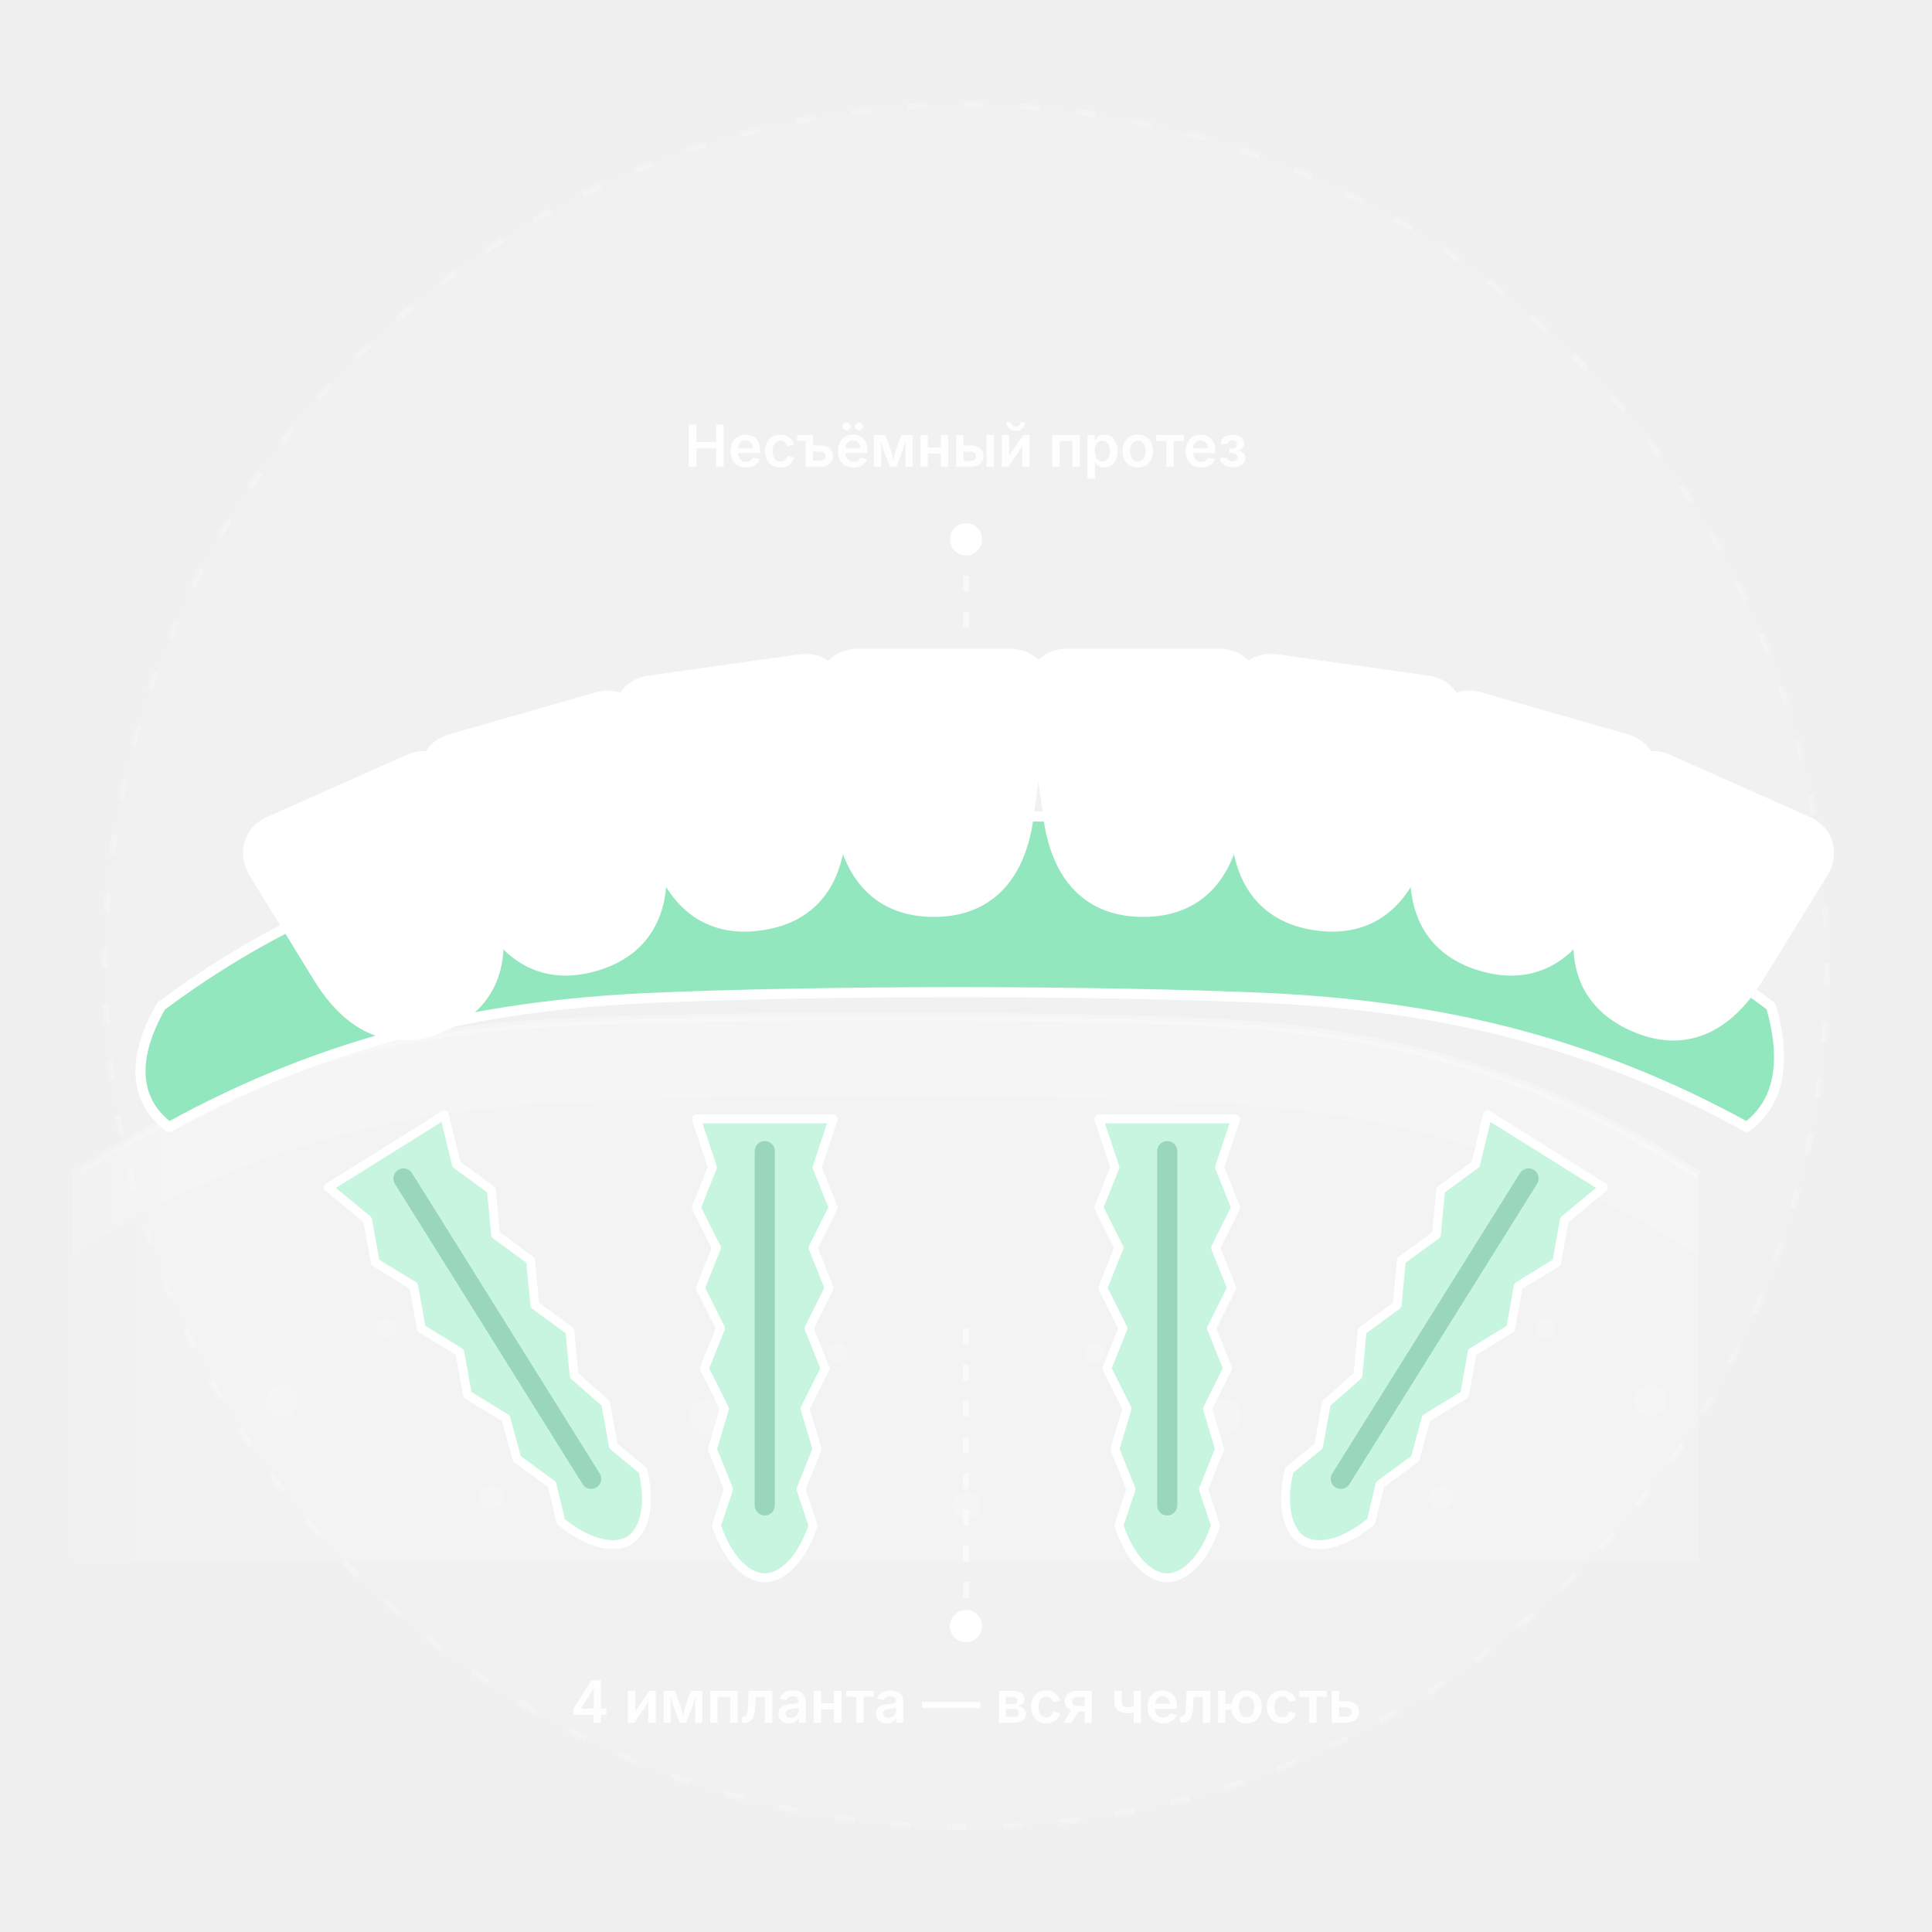
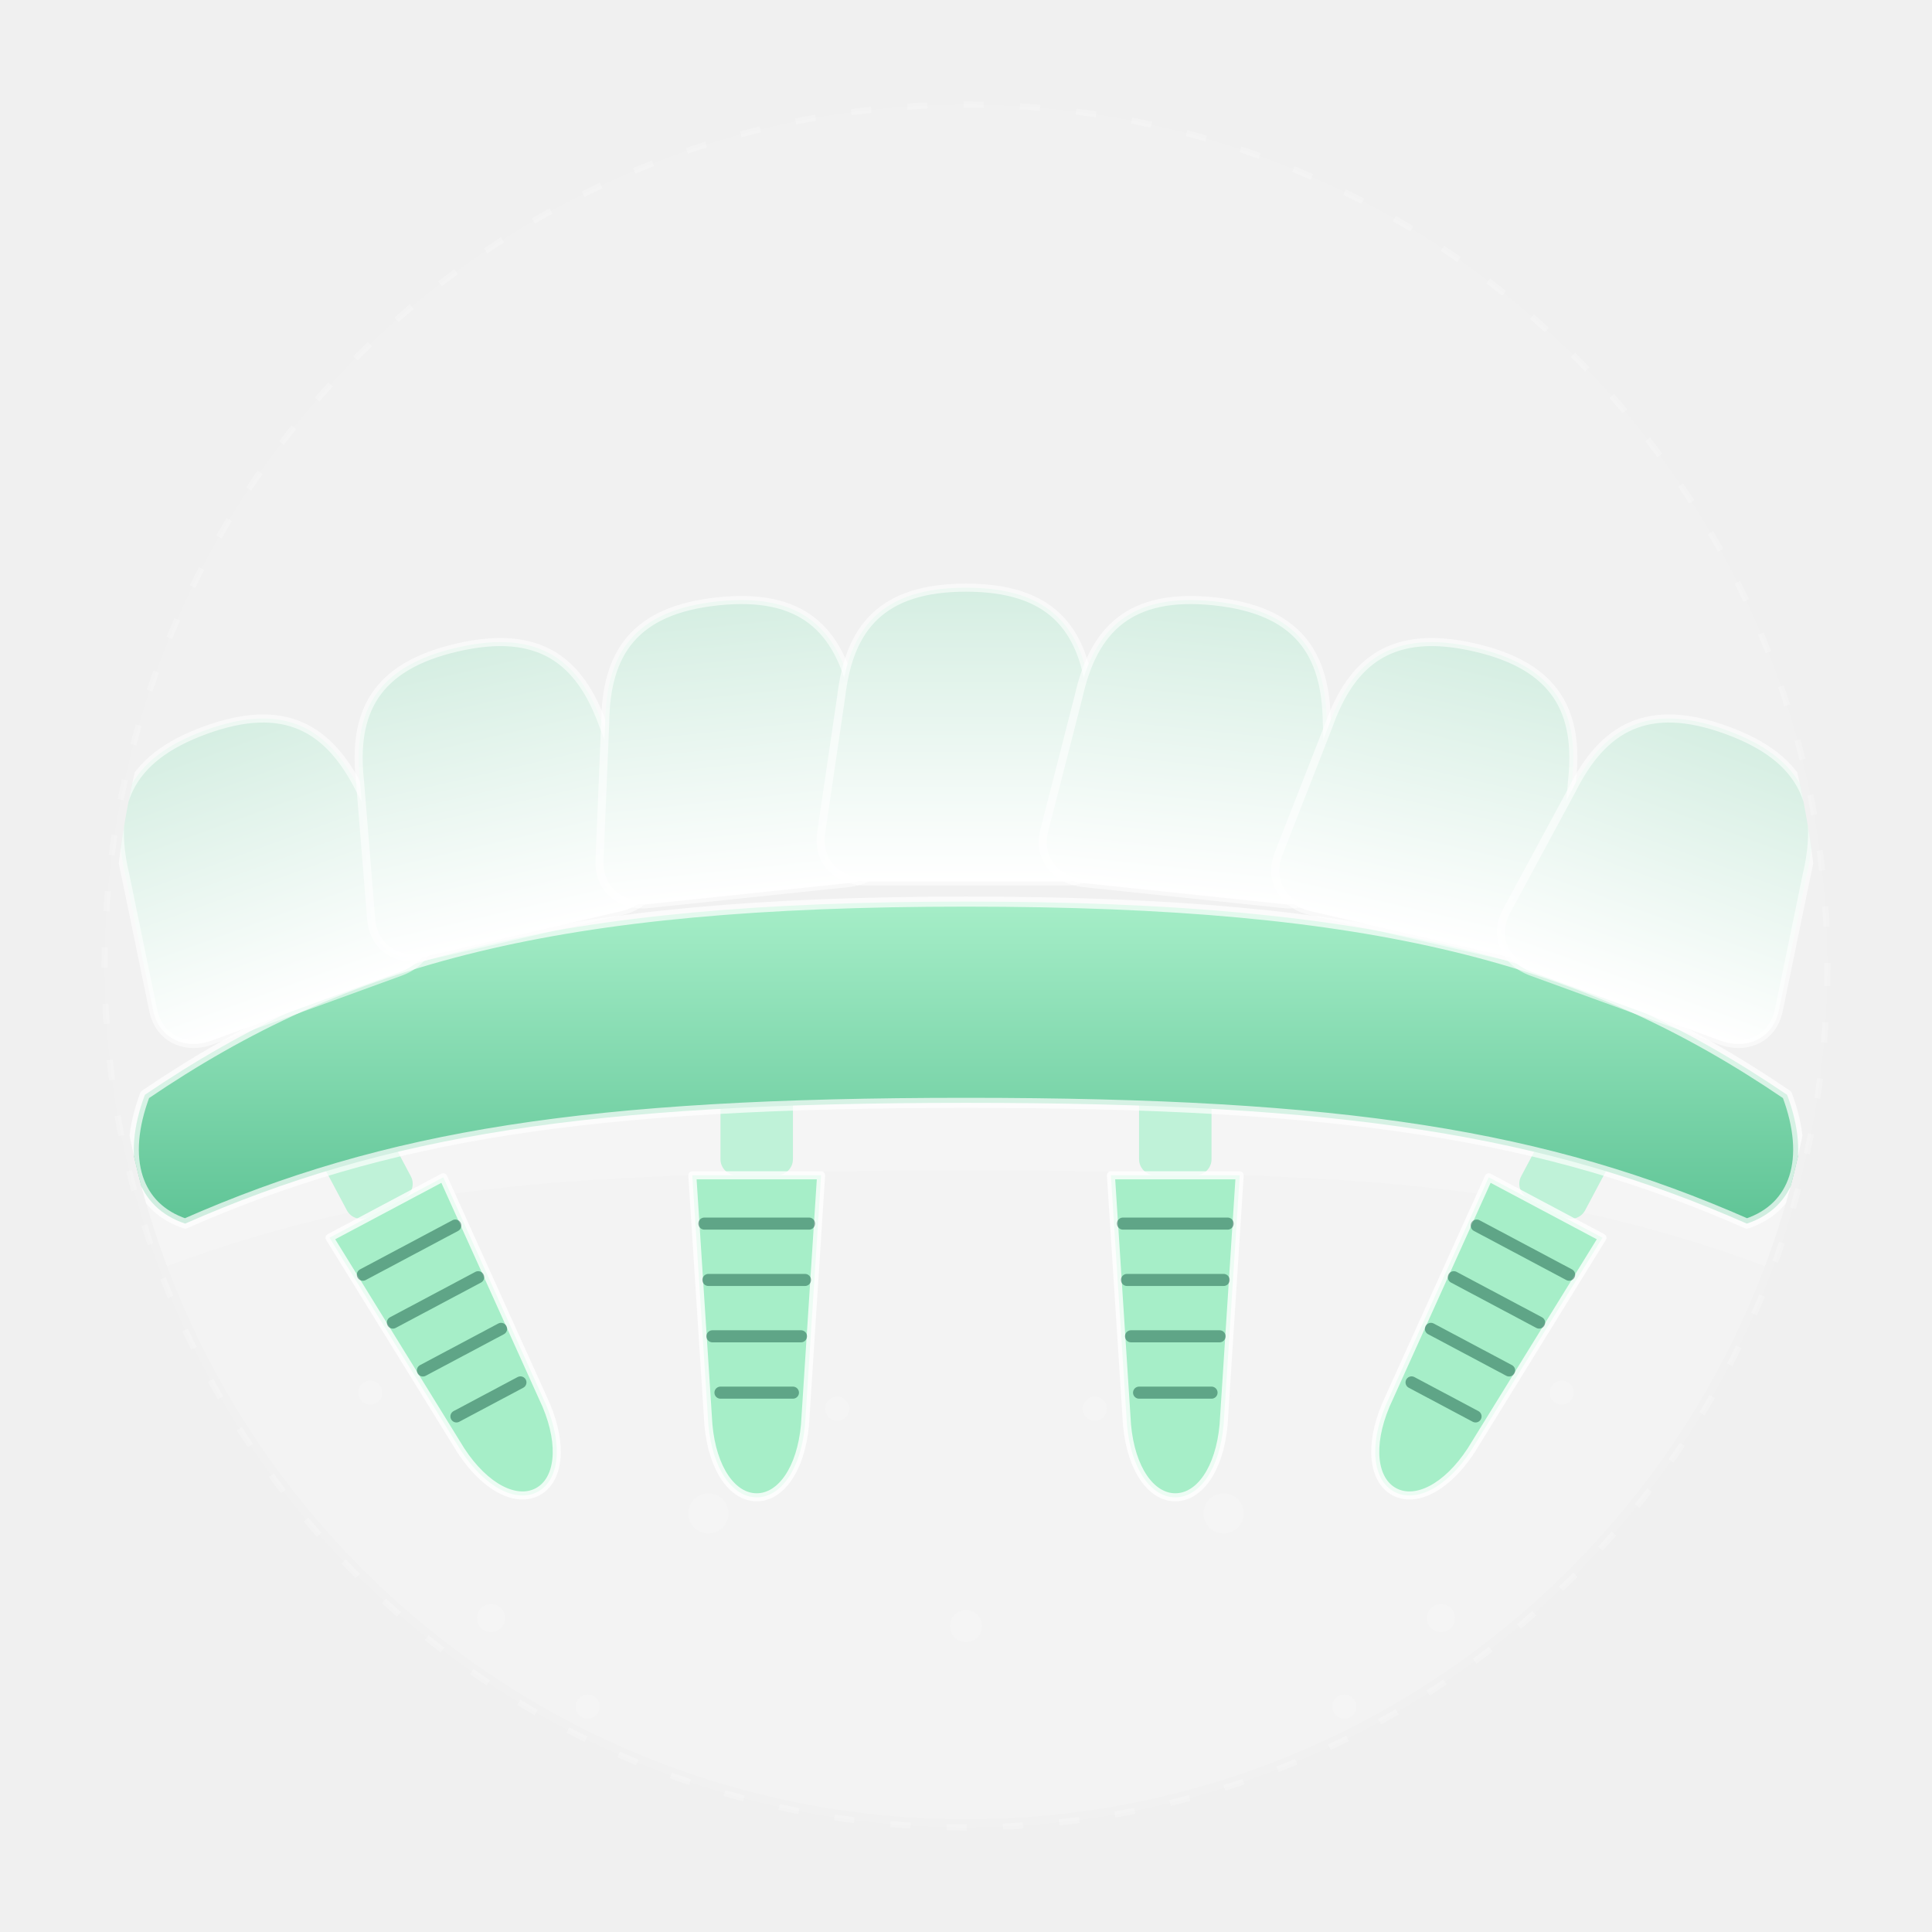
- <svg xmlns="http://www.w3.org/2000/svg" viewBox="0 0 480 480" role="img" aria-label="Схема All-on-4: несъёмный протез челюсти на четырёх имплантах">
+ <svg xmlns="http://www.w3.org/2000/svg" viewBox="0 0 480 480" role="img" aria-label="Несъёмный протез челюсти на четырёх имплантах">
  <defs>
-     <linearGradient id="a4-fx" x1="0" y1="0" x2="1" y2="0">
-       <stop offset="0" stop-color="#000" />
-       <stop offset=".1" stop-color="#fff" />
-       <stop offset=".9" stop-color="#fff" />
-       <stop offset="1" stop-color="#000" />
+     <clipPath id="fit">
+       <circle cx="240" cy="240" r="212" />
+     </clipPath>
+     <linearGradient id="a4-en" x1="0" y1="0" x2="0" y2="1">
+       <stop offset="0" stop-color="#fff" />
+       <stop offset="1" stop-color="#D5EEE2" />
    </linearGradient>
-     <mask id="a4-mx">
-       <rect width="480" height="480" fill="url(#a4-fx)" />
-     </mask>
-     <g id="a4-screw">
-       <path d="M-17 0h34l-4 12 4 10-5 10 4 10-5 10 4 10-5 10 3 10-4 10 3 9c-3 9-8 13-12 13s-9-4-12-13l3-9-4-10 3-10-5-10 4-10-5-10 4-10-5-10 4-10z" fill="#C8F5DF" stroke="#fff" stroke-width="2.2" stroke-linejoin="round" />
-       <path d="M0 8v88" stroke="#0C7A55" stroke-opacity=".25" stroke-width="5" stroke-linecap="round" />
-     </g>
-     <g id="a4-tooth">
-       <path d="M-19 0h38c6 0 10 5 9 11l-4 30c-2 15-10 24-24 24s-22-9-24-24l-4-30c-1-6 3-11 9-11z" fill="#fff" stroke="#fff" stroke-width="1.6" stroke-linejoin="round" />
+     <linearGradient id="a4-base" x1="0" y1="0" x2="0" y2="1">
+       <stop offset="0" stop-color="#A6EEC8" />
+       <stop offset="1" stop-color="#5FC496" />
+     </linearGradient>
+     <g id="a4-s">
+       <rect x="-9" y="-26" width="18" height="26" rx="4" fill="#BFF2D8" />
+       <path d="M-16 0h32l-4 62c-1 11-6 18-12 18s-11-7-12-18z" fill="#A6EEC8" stroke="#fff" stroke-opacity=".8" stroke-width="2" stroke-linejoin="round" />
+       <g stroke="#0A4D38" stroke-opacity=".45" stroke-width="3" stroke-linecap="round">
+         <path d="M-13 12h26" />
+         <path d="M-12 26h24" />
+         <path d="M-11 40h22" />
+         <path d="M-9 54h18" />
+       </g>
    </g>
  </defs>
  <circle cx="240" cy="240" r="214" fill="#fff" opacity=".07" />
-   <circle cx="240" cy="240" r="214" fill="none" stroke="#fff" stroke-opacity=".18" stroke-width="1.5" stroke-dasharray="5 9" />
-   <g mask="url(#a4-mx)">
-     <path d="M18 292c40-26 78-36 122-38 44-2 116-2 160 0 44 2 82 12 122 38v96H18z" fill="#fff" fill-opacity=".14" />
-     <path d="M18 292c40-26 78-36 122-38 44-2 116-2 160 0 44 2 82 12 122 38v20c-40-26-78-36-122-38-44-2-116-2-160 0-44 2-82 12-122 38z" fill="#fff" fill-opacity=".17" />
-     <path d="M18 292c40-26 78-36 122-38 44-2 116-2 160 0 44 2 82 12 122 38" fill="none" stroke="#fff" stroke-opacity=".3" stroke-width="2" />
-     <g fill="#fff" fill-opacity=".14">
-       <circle cx="70" cy="348" r="4" />
-       <circle cx="122" cy="372" r="3" />
-       <circle cx="176" cy="352" r="4.5" />
-       <circle cx="240" cy="374" r="3.5" />
-       <circle cx="304" cy="352" r="4.5" />
-       <circle cx="358" cy="372" r="3" />
-       <circle cx="410" cy="348" r="4" />
-       <circle cx="96" cy="330" r="2.5" />
-       <circle cx="384" cy="330" r="2.5" />
-       <circle cx="208" cy="336" r="2.5" />
-       <circle cx="272" cy="336" r="2.5" />
+   <g clip-path="url(#fit)">
+     <path d="M10 306c46-22 88-32 140-35 52-3 128-3 180 0 52 3 94 13 140 35v160H10z" fill="#fff" fill-opacity=".13" />
+     <path d="M10 306c46-22 88-32 140-35 52-3 128-3 180 0 52 3 94 13 140 35v22c-46-22-88-32-140-35-52-3-128-3-180 0-52 3-94 13-140 35z" fill="#fff" fill-opacity=".14" />
+     <path d="M10 306c46-22 88-32 140-35 52-3 128-3 180 0 52 3 94 13 140 35" fill="none" stroke="#fff" stroke-opacity=".36" stroke-width="2" />
+     <g fill="#fff" fill-opacity=".16">
+       <circle cx="60" cy="372" r="5" />
+       <circle cx="122" cy="402" r="3.5" />
+       <circle cx="176" cy="376" r="5" />
+       <circle cx="240" cy="404" r="4" />
+       <circle cx="304" cy="376" r="5" />
+       <circle cx="358" cy="402" r="3.5" />
+       <circle cx="420" cy="372" r="5" />
+       <circle cx="92" cy="346" r="3" />
+       <circle cx="388" cy="346" r="3" />
+       <circle cx="208" cy="350" r="3" />
+       <circle cx="272" cy="350" r="3" />
+       <circle cx="146" cy="424" r="3" />
+       <circle cx="334" cy="424" r="3" />
+     </g>
+     <g transform="translate(96,300) rotate(-28)">
+       <use href="#a4-s" />
+     </g>
+     <g transform="translate(188,292)">
+       <use href="#a4-s" />
+     </g>
+     <g transform="translate(292,292)">
+       <use href="#a4-s" />
+     </g>
+     <g transform="translate(384,300) rotate(28)">
+       <use href="#a4-s" />
+     </g>
+     <path d="M36 272c50-34 102-48 204-48s154 14 204 48c6 16 2 28-10 32-50-22-100-30-194-30s-144 8-194 30c-12-4-16-16-10-32z" fill="url(#a4-base)" stroke="#fff" stroke-opacity=".7" stroke-width="2.5" stroke-linejoin="round" />
+     <g fill="url(#a4-en)" stroke="#fff" stroke-opacity=".6" stroke-width="2">
+       <g transform="translate(76,250) rotate(-20)">
+         <path d="M-25 0h50c7 0 12 5 11 12l-5 34c-2 17-10 27-31 27s-29-10-31-27l-5-34c-1-7 4-12 11-12z" transform="scale(1,-1)" />
+       </g>
+       <g transform="translate(130,232) rotate(-13)">
+         <path d="M-25 0h50c7 0 12 5 11 12l-5 34c-2 17-10 27-31 27s-29-10-31-27l-5-34c-1-7 4-12 11-12z" transform="scale(1,-1)" />
+       </g>
+       <g transform="translate(186,222) rotate(-6)">
+         <path d="M-25 0h50c7 0 12 5 11 12l-5 34c-2 17-10 27-31 27s-29-10-31-27l-5-34c-1-7 4-12 11-12z" transform="scale(1,-1)" />
+       </g>
+       <g transform="translate(240,219)">
+         <path d="M-25 0h50c7 0 12 5 11 12l-5 34c-2 17-10 27-31 27s-29-10-31-27l-5-34c-1-7 4-12 11-12z" transform="scale(1,-1)" />
+       </g>
+       <g transform="translate(294,222) rotate(6)">
+         <path d="M-25 0h50c7 0 12 5 11 12l-5 34c-2 17-10 27-31 27s-29-10-31-27l-5-34c-1-7 4-12 11-12z" transform="scale(1,-1)" />
+       </g>
+       <g transform="translate(350,232) rotate(13)">
+         <path d="M-25 0h50c7 0 12 5 11 12l-5 34c-2 17-10 27-31 27s-29-10-31-27l-5-34c-1-7 4-12 11-12z" transform="scale(1,-1)" />
+       </g>
+       <g transform="translate(404,250) rotate(20)">
+         <path d="M-25 0h50c7 0 12 5 11 12l-5 34c-2 17-10 27-31 27s-29-10-31-27l-5-34c-1-7 4-12 11-12z" transform="scale(1,-1)" />
+       </g>
    </g>
  </g>
-   <g transform="translate(96,286) rotate(-32)">
-     <use href="#a4-screw" />
-   </g>
-   <g transform="translate(190,278)">
-     <use href="#a4-screw" />
-   </g>
-   <g transform="translate(290,278)">
-     <use href="#a4-screw" />
-   </g>
-   <g transform="translate(384,286) rotate(32)">
-     <use href="#a4-screw" />
-   </g>
-   <g>
-     <path d="M40 250c40-30 84-42 124-45 42-3 110-3 152 0 40 3 84 15 124 45 4 14 2 24-6 30-40-22-78-30-118-32-44-2-112-2-156 0-40 2-78 10-118 32-8-6-10-16-2-30z" fill="#93E7BE" stroke="#fff" stroke-width="2.5" stroke-linejoin="round" />
-     <g transform="translate(84,196) rotate(-24)">
-       <use href="#a4-tooth" />
-     </g>
-     <g transform="translate(130,178) rotate(-16)">
-       <use href="#a4-tooth" />
-     </g>
-     <g transform="translate(180,166) rotate(-8)">
-       <use href="#a4-tooth" />
-     </g>
-     <g transform="translate(232,162)">
-       <use href="#a4-tooth" />
-     </g>
-     <g transform="translate(284,162)">
-       <use href="#a4-tooth" />
-     </g>
-     <g transform="translate(336,166) rotate(8)">
-       <use href="#a4-tooth" />
-     </g>
-     <g transform="translate(386,178) rotate(16)">
-       <use href="#a4-tooth" />
-     </g>
-     <g transform="translate(432,196) rotate(24)">
-       <use href="#a4-tooth" />
-     </g>
-   </g>
-   <g stroke="#fff" stroke-opacity=".5" stroke-width="1.5" fill="none" stroke-dasharray="4 5">
-     <path d="M240 156v-18" />
-     <path d="M240 330v70" />
-   </g>
-   <g fill="#fff">
-     <circle cx="240" cy="134" r="4" />
-     <circle cx="240" cy="404" r="4" />
-   </g>
-   <g fill="#fff" fill-opacity=".92" text-anchor="middle" font-family="system-ui,-apple-system,'Segoe UI',sans-serif" font-size="14.5" font-weight="600">
-     <text x="240" y="116">Несъёмный протез</text>
-     <text x="240" y="428">4 импланта — вся челюсть</text>
-   </g>
+   <circle cx="240" cy="240" r="214" fill="none" stroke="#fff" stroke-opacity=".22" stroke-width="1.5" stroke-dasharray="5 9" />
</svg>
